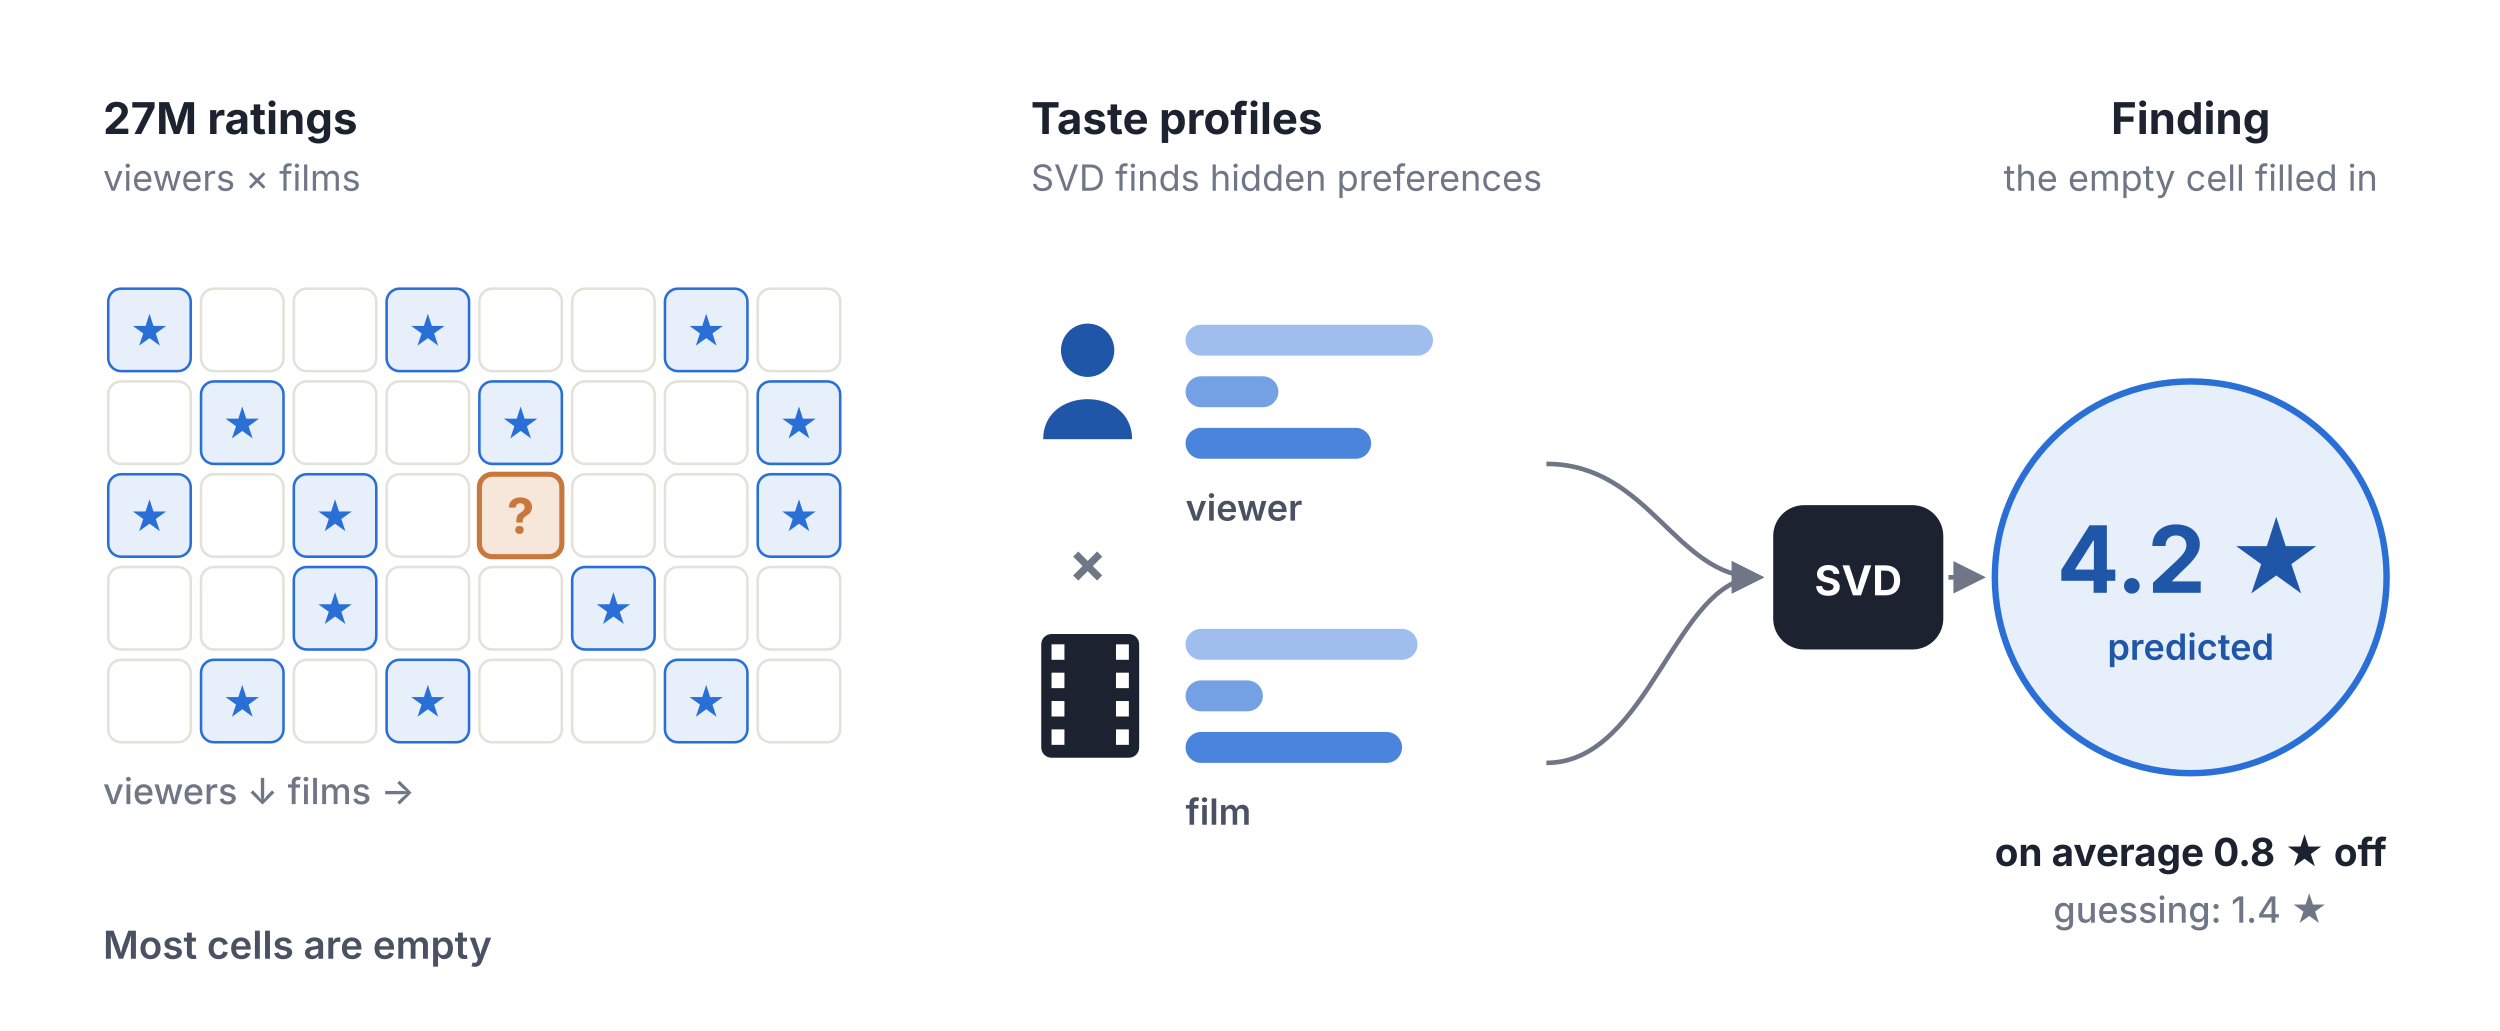
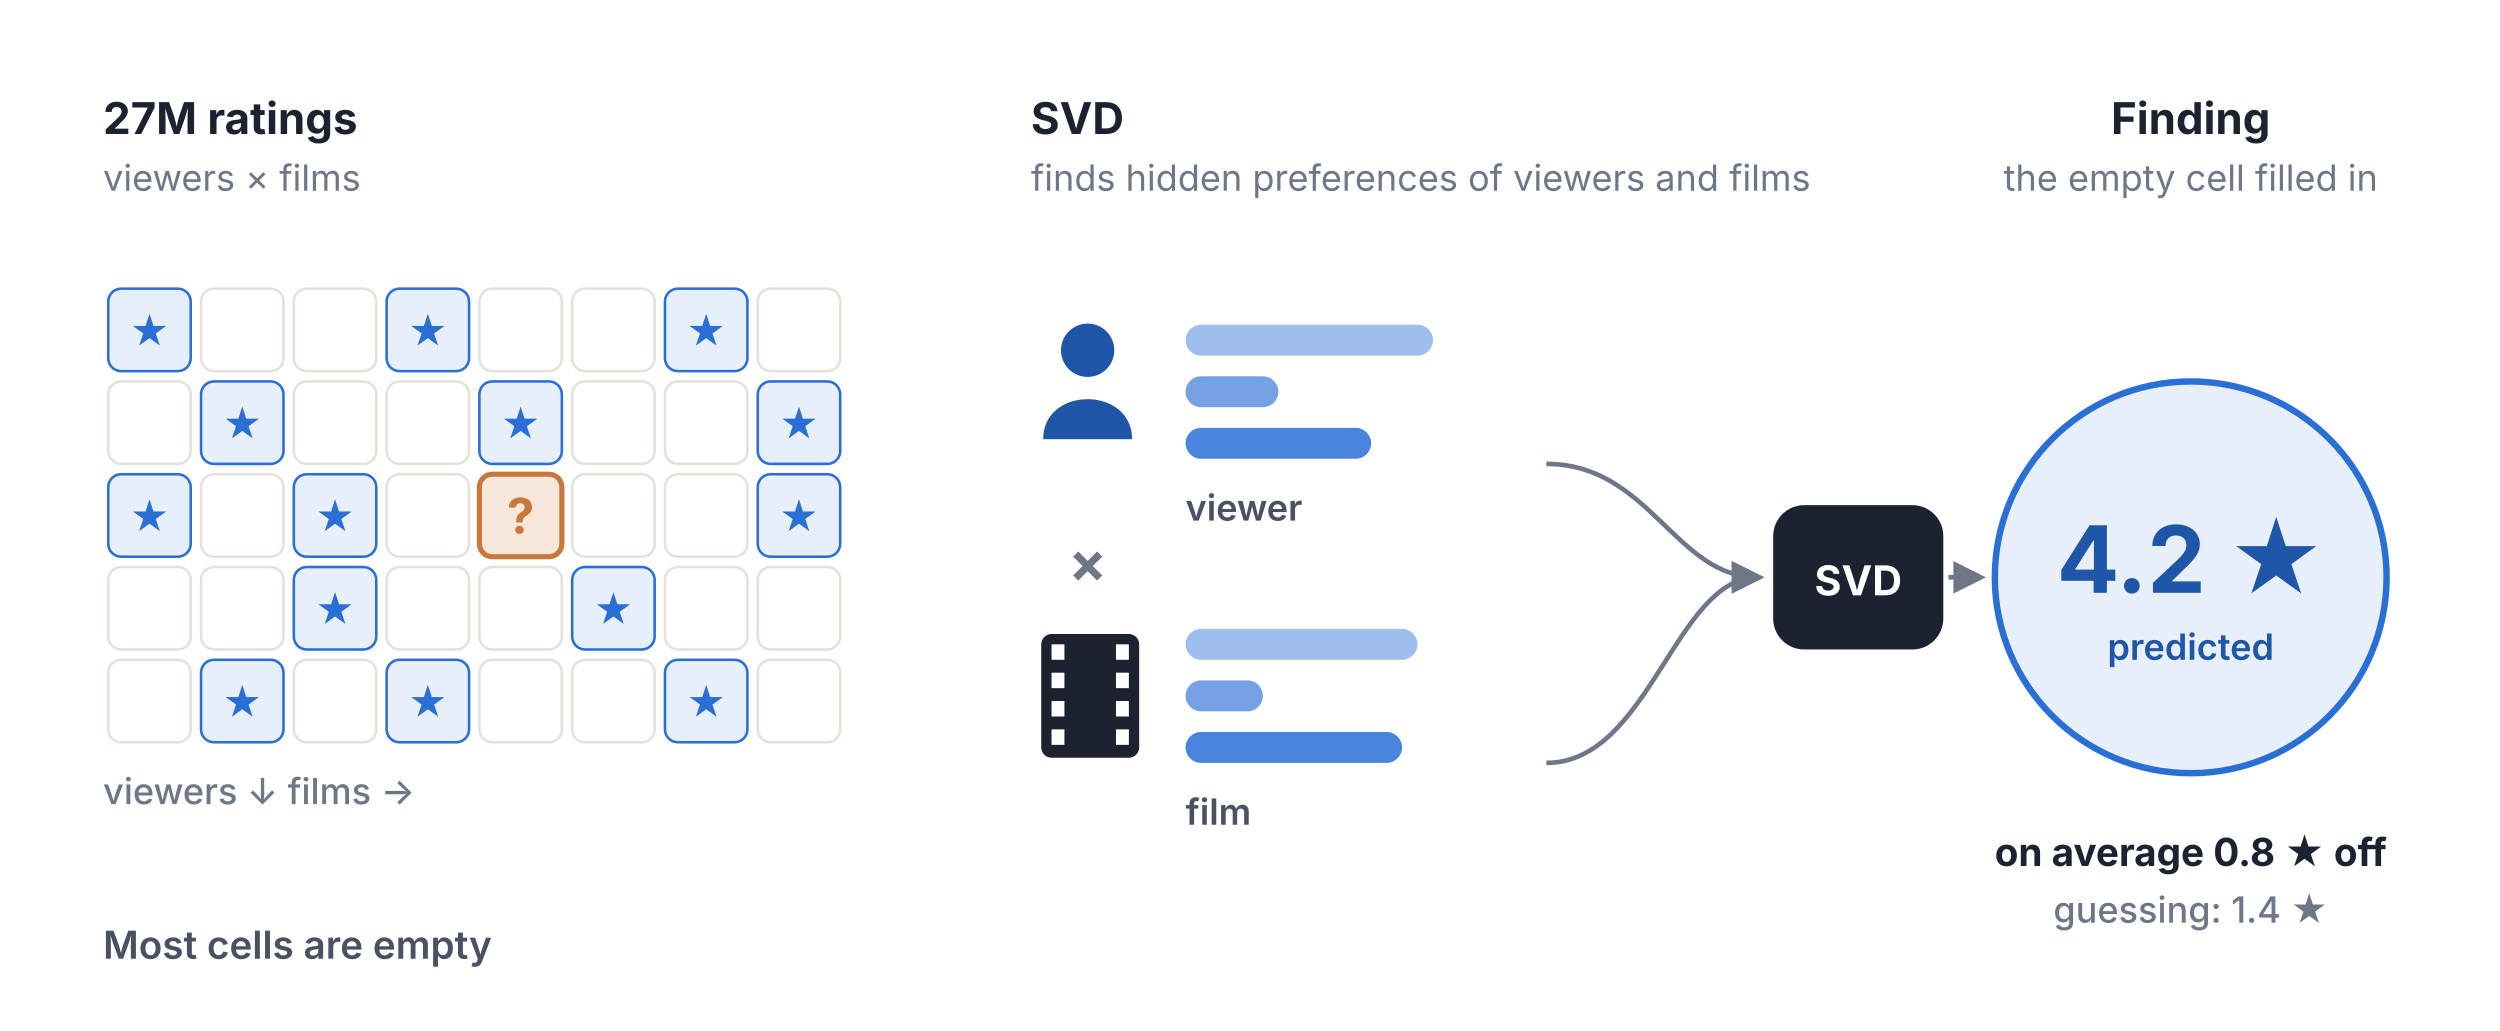
<svg xmlns="http://www.w3.org/2000/svg" viewBox="0 0 970 400" width="970" height="400" font-family="Inter, 'Segoe UI', Helvetica, Arial, sans-serif">
  <rect width="970" height="400" fill="#ffffff" />
  <defs>
    <marker id="a" viewBox="0 0 10 10" refX="8" refY="5" markerWidth="7" markerHeight="7" orient="auto">
      <path d="M0,0 L10,5 L0,10 z" fill="#6f7686" />
    </marker>
    <marker id="r" viewBox="0 0 10 10" refX="8" refY="5" markerWidth="7" markerHeight="7" orient="auto">
      <path d="M0,0 L10,5 L0,10 z" fill="#c9783d" />
    </marker>
  </defs>
  <text x="40" y="52" font-size="17" fill="#1d2230" font-weight="700" text-anchor="start">27M ratings</text>
  <text x="40" y="74" font-size="14" fill="#6f7686" font-weight="400" text-anchor="start">viewers × films</text>
-   <text x="400" y="52" font-size="17" fill="#1d2230" font-weight="700" text-anchor="start">Taste profiles</text>
-   <text x="400" y="74" font-size="14" fill="#6f7686" font-weight="400" text-anchor="start">SVD finds hidden preferences</text>
+   <text x="400" y="52" font-size="17" fill="#1d2230" font-weight="700" text-anchor="start">SVD</text>
+   <text x="400" y="74" font-size="14" fill="#6f7686" font-weight="400" text-anchor="start">finds hidden preferences of viewers and films</text>
  <text x="850" y="52" font-size="17" fill="#1d2230" font-weight="700" text-anchor="middle">Finding</text>
  <text x="850" y="74" font-size="14" fill="#6f7686" font-weight="400" text-anchor="middle">the empty cell filled in</text>
  <rect x="42" y="112" width="32" height="32" rx="5" fill="#e7effb" stroke="#2a6fd6" stroke-width="1" />
  <text x="58.0" y="134.0" font-size="15" fill="#2a6fd6" font-weight="700" text-anchor="middle">★</text>
  <rect x="78" y="112" width="32" height="32" rx="5" fill="#ffffff" stroke="#e4e1d8" stroke-width="1" />
  <rect x="114" y="112" width="32" height="32" rx="5" fill="#ffffff" stroke="#e4e1d8" stroke-width="1" />
  <rect x="150" y="112" width="32" height="32" rx="5" fill="#e7effb" stroke="#2a6fd6" stroke-width="1" />
  <text x="166.0" y="134.0" font-size="15" fill="#2a6fd6" font-weight="700" text-anchor="middle">★</text>
  <rect x="186" y="112" width="32" height="32" rx="5" fill="#ffffff" stroke="#e4e1d8" stroke-width="1" />
  <rect x="222" y="112" width="32" height="32" rx="5" fill="#ffffff" stroke="#e4e1d8" stroke-width="1" />
  <rect x="258" y="112" width="32" height="32" rx="5" fill="#e7effb" stroke="#2a6fd6" stroke-width="1" />
  <text x="274.0" y="134.0" font-size="15" fill="#2a6fd6" font-weight="700" text-anchor="middle">★</text>
  <rect x="294" y="112" width="32" height="32" rx="5" fill="#ffffff" stroke="#e4e1d8" stroke-width="1" />
  <rect x="42" y="148" width="32" height="32" rx="5" fill="#ffffff" stroke="#e4e1d8" stroke-width="1" />
  <rect x="78" y="148" width="32" height="32" rx="5" fill="#e7effb" stroke="#2a6fd6" stroke-width="1" />
  <text x="94.0" y="170.0" font-size="15" fill="#2a6fd6" font-weight="700" text-anchor="middle">★</text>
  <rect x="114" y="148" width="32" height="32" rx="5" fill="#ffffff" stroke="#e4e1d8" stroke-width="1" />
  <rect x="150" y="148" width="32" height="32" rx="5" fill="#ffffff" stroke="#e4e1d8" stroke-width="1" />
  <rect x="186" y="148" width="32" height="32" rx="5" fill="#e7effb" stroke="#2a6fd6" stroke-width="1" />
  <text x="202.0" y="170.0" font-size="15" fill="#2a6fd6" font-weight="700" text-anchor="middle">★</text>
  <rect x="222" y="148" width="32" height="32" rx="5" fill="#ffffff" stroke="#e4e1d8" stroke-width="1" />
  <rect x="258" y="148" width="32" height="32" rx="5" fill="#ffffff" stroke="#e4e1d8" stroke-width="1" />
  <rect x="294" y="148" width="32" height="32" rx="5" fill="#e7effb" stroke="#2a6fd6" stroke-width="1" />
  <text x="310.0" y="170.0" font-size="15" fill="#2a6fd6" font-weight="700" text-anchor="middle">★</text>
  <rect x="42" y="184" width="32" height="32" rx="5" fill="#e7effb" stroke="#2a6fd6" stroke-width="1" />
  <text x="58.0" y="206.0" font-size="15" fill="#2a6fd6" font-weight="700" text-anchor="middle">★</text>
  <rect x="78" y="184" width="32" height="32" rx="5" fill="#ffffff" stroke="#e4e1d8" stroke-width="1" />
  <rect x="114" y="184" width="32" height="32" rx="5" fill="#e7effb" stroke="#2a6fd6" stroke-width="1" />
  <text x="130.0" y="206.0" font-size="15" fill="#2a6fd6" font-weight="700" text-anchor="middle">★</text>
  <rect x="150" y="184" width="32" height="32" rx="5" fill="#ffffff" stroke="#e4e1d8" stroke-width="1" />
  <rect x="186" y="184" width="32" height="32" rx="5" fill="#f6e7da" stroke="#c9783d" stroke-width="2" />
  <text x="202.0" y="207.0" font-size="19" fill="#c9783d" font-weight="700" text-anchor="middle">?</text>
  <rect x="222" y="184" width="32" height="32" rx="5" fill="#ffffff" stroke="#e4e1d8" stroke-width="1" />
  <rect x="258" y="184" width="32" height="32" rx="5" fill="#ffffff" stroke="#e4e1d8" stroke-width="1" />
  <rect x="294" y="184" width="32" height="32" rx="5" fill="#e7effb" stroke="#2a6fd6" stroke-width="1" />
  <text x="310.0" y="206.0" font-size="15" fill="#2a6fd6" font-weight="700" text-anchor="middle">★</text>
  <rect x="42" y="220" width="32" height="32" rx="5" fill="#ffffff" stroke="#e4e1d8" stroke-width="1" />
  <rect x="78" y="220" width="32" height="32" rx="5" fill="#ffffff" stroke="#e4e1d8" stroke-width="1" />
  <rect x="114" y="220" width="32" height="32" rx="5" fill="#e7effb" stroke="#2a6fd6" stroke-width="1" />
  <text x="130.0" y="242.0" font-size="15" fill="#2a6fd6" font-weight="700" text-anchor="middle">★</text>
  <rect x="150" y="220" width="32" height="32" rx="5" fill="#ffffff" stroke="#e4e1d8" stroke-width="1" />
  <rect x="186" y="220" width="32" height="32" rx="5" fill="#ffffff" stroke="#e4e1d8" stroke-width="1" />
  <rect x="222" y="220" width="32" height="32" rx="5" fill="#e7effb" stroke="#2a6fd6" stroke-width="1" />
  <text x="238.0" y="242.0" font-size="15" fill="#2a6fd6" font-weight="700" text-anchor="middle">★</text>
  <rect x="258" y="220" width="32" height="32" rx="5" fill="#ffffff" stroke="#e4e1d8" stroke-width="1" />
  <rect x="294" y="220" width="32" height="32" rx="5" fill="#ffffff" stroke="#e4e1d8" stroke-width="1" />
  <rect x="42" y="256" width="32" height="32" rx="5" fill="#ffffff" stroke="#e4e1d8" stroke-width="1" />
  <rect x="78" y="256" width="32" height="32" rx="5" fill="#e7effb" stroke="#2a6fd6" stroke-width="1" />
  <text x="94.0" y="278.0" font-size="15" fill="#2a6fd6" font-weight="700" text-anchor="middle">★</text>
  <rect x="114" y="256" width="32" height="32" rx="5" fill="#ffffff" stroke="#e4e1d8" stroke-width="1" />
  <rect x="150" y="256" width="32" height="32" rx="5" fill="#e7effb" stroke="#2a6fd6" stroke-width="1" />
  <text x="166.0" y="278.0" font-size="15" fill="#2a6fd6" font-weight="700" text-anchor="middle">★</text>
  <rect x="186" y="256" width="32" height="32" rx="5" fill="#ffffff" stroke="#e4e1d8" stroke-width="1" />
  <rect x="222" y="256" width="32" height="32" rx="5" fill="#ffffff" stroke="#e4e1d8" stroke-width="1" />
  <rect x="258" y="256" width="32" height="32" rx="5" fill="#e7effb" stroke="#2a6fd6" stroke-width="1" />
  <text x="274.0" y="278.0" font-size="15" fill="#2a6fd6" font-weight="700" text-anchor="middle">★</text>
  <rect x="294" y="256" width="32" height="32" rx="5" fill="#ffffff" stroke="#e4e1d8" stroke-width="1" />
  <text x="40" y="312" font-size="14" fill="#6f7686" font-weight="500" text-anchor="start">viewers ↓   films →</text>
  <text x="40" y="372" font-size="15" fill="#4a5163" font-weight="600" text-anchor="start">Most cells are empty</text>
  <circle cx="422" cy="135.9" r="10.35" fill="#1f56a8" />
  <path d="M404.75,170.4 C404.75,149.7 439.25,149.7 439.25,170.4 Z" fill="#1f56a8" />
  <rect x="460" y="126" width="96" height="12" rx="6" fill="#2a6fd6" opacity="0.45" />
  <rect x="460" y="146" width="36" height="12" rx="6" fill="#2a6fd6" opacity="0.65" />
  <rect x="460" y="166" width="72" height="12" rx="6" fill="#2a6fd6" opacity="0.85" />
  <text x="460" y="202" font-size="14" fill="#4a5163" font-weight="600" text-anchor="start">viewer</text>
  <rect x="404" y="246" width="38" height="48" rx="4" fill="#1d2230" />
  <rect x="408" y="250" width="5" height="6" fill="#ffffff" />
  <rect x="433" y="250" width="5" height="6" fill="#ffffff" />
  <rect x="408" y="261" width="5" height="6" fill="#ffffff" />
  <rect x="433" y="261" width="5" height="6" fill="#ffffff" />
  <rect x="408" y="272" width="5" height="6" fill="#ffffff" />
  <rect x="433" y="272" width="5" height="6" fill="#ffffff" />
  <rect x="408" y="283" width="5" height="6" fill="#ffffff" />
  <rect x="433" y="283" width="5" height="6" fill="#ffffff" />
  <rect x="460" y="244" width="90" height="12" rx="6" fill="#2a6fd6" opacity="0.45" />
  <rect x="460" y="264" width="30" height="12" rx="6" fill="#2a6fd6" opacity="0.65" />
  <rect x="460" y="284" width="84" height="12" rx="6" fill="#2a6fd6" opacity="0.85" />
  <text x="460" y="320" font-size="14" fill="#4a5163" font-weight="600" text-anchor="start">film</text>
  <text x="422" y="226" font-size="22" fill="#6f7686" font-weight="700" text-anchor="middle">×</text>
  <path d="M600,180 C640,180 650,224 682,224" fill="none" stroke="#6f7686" stroke-width="1.8" marker-end="url(#a)" />
  <path d="M600,296 C640,296 650,224 682,224" fill="none" stroke="#6f7686" stroke-width="1.8" marker-end="url(#a)" />
  <rect x="688" y="196" width="66" height="56" rx="12" fill="#1d2230" />
  <text x="721" y="231" font-size="16" fill="#ffffff" font-weight="700" text-anchor="middle">SVD</text>
  <line x1="756" y1="224" x2="768" y2="224" stroke="#6f7686" stroke-width="1.8" marker-end="url(#a)" />
  <circle cx="850" cy="224" r="76" fill="#e7effb" stroke="#2a6fd6" stroke-width="2.5" />
  <text x="850" y="230" font-size="36" fill="#1f56a8" font-weight="700" text-anchor="middle">4.2 ★</text>
  <text x="850" y="256" font-size="14" fill="#1f56a8" font-weight="600" text-anchor="middle">predicted</text>
  <text x="850" y="336" font-size="15" fill="#1d2230" font-weight="700" text-anchor="middle">on average 0.8 ★ off</text>
  <text x="850" y="358" font-size="14" fill="#6f7686" font-weight="500" text-anchor="middle">guessing: 1.4 ★</text>
</svg>
